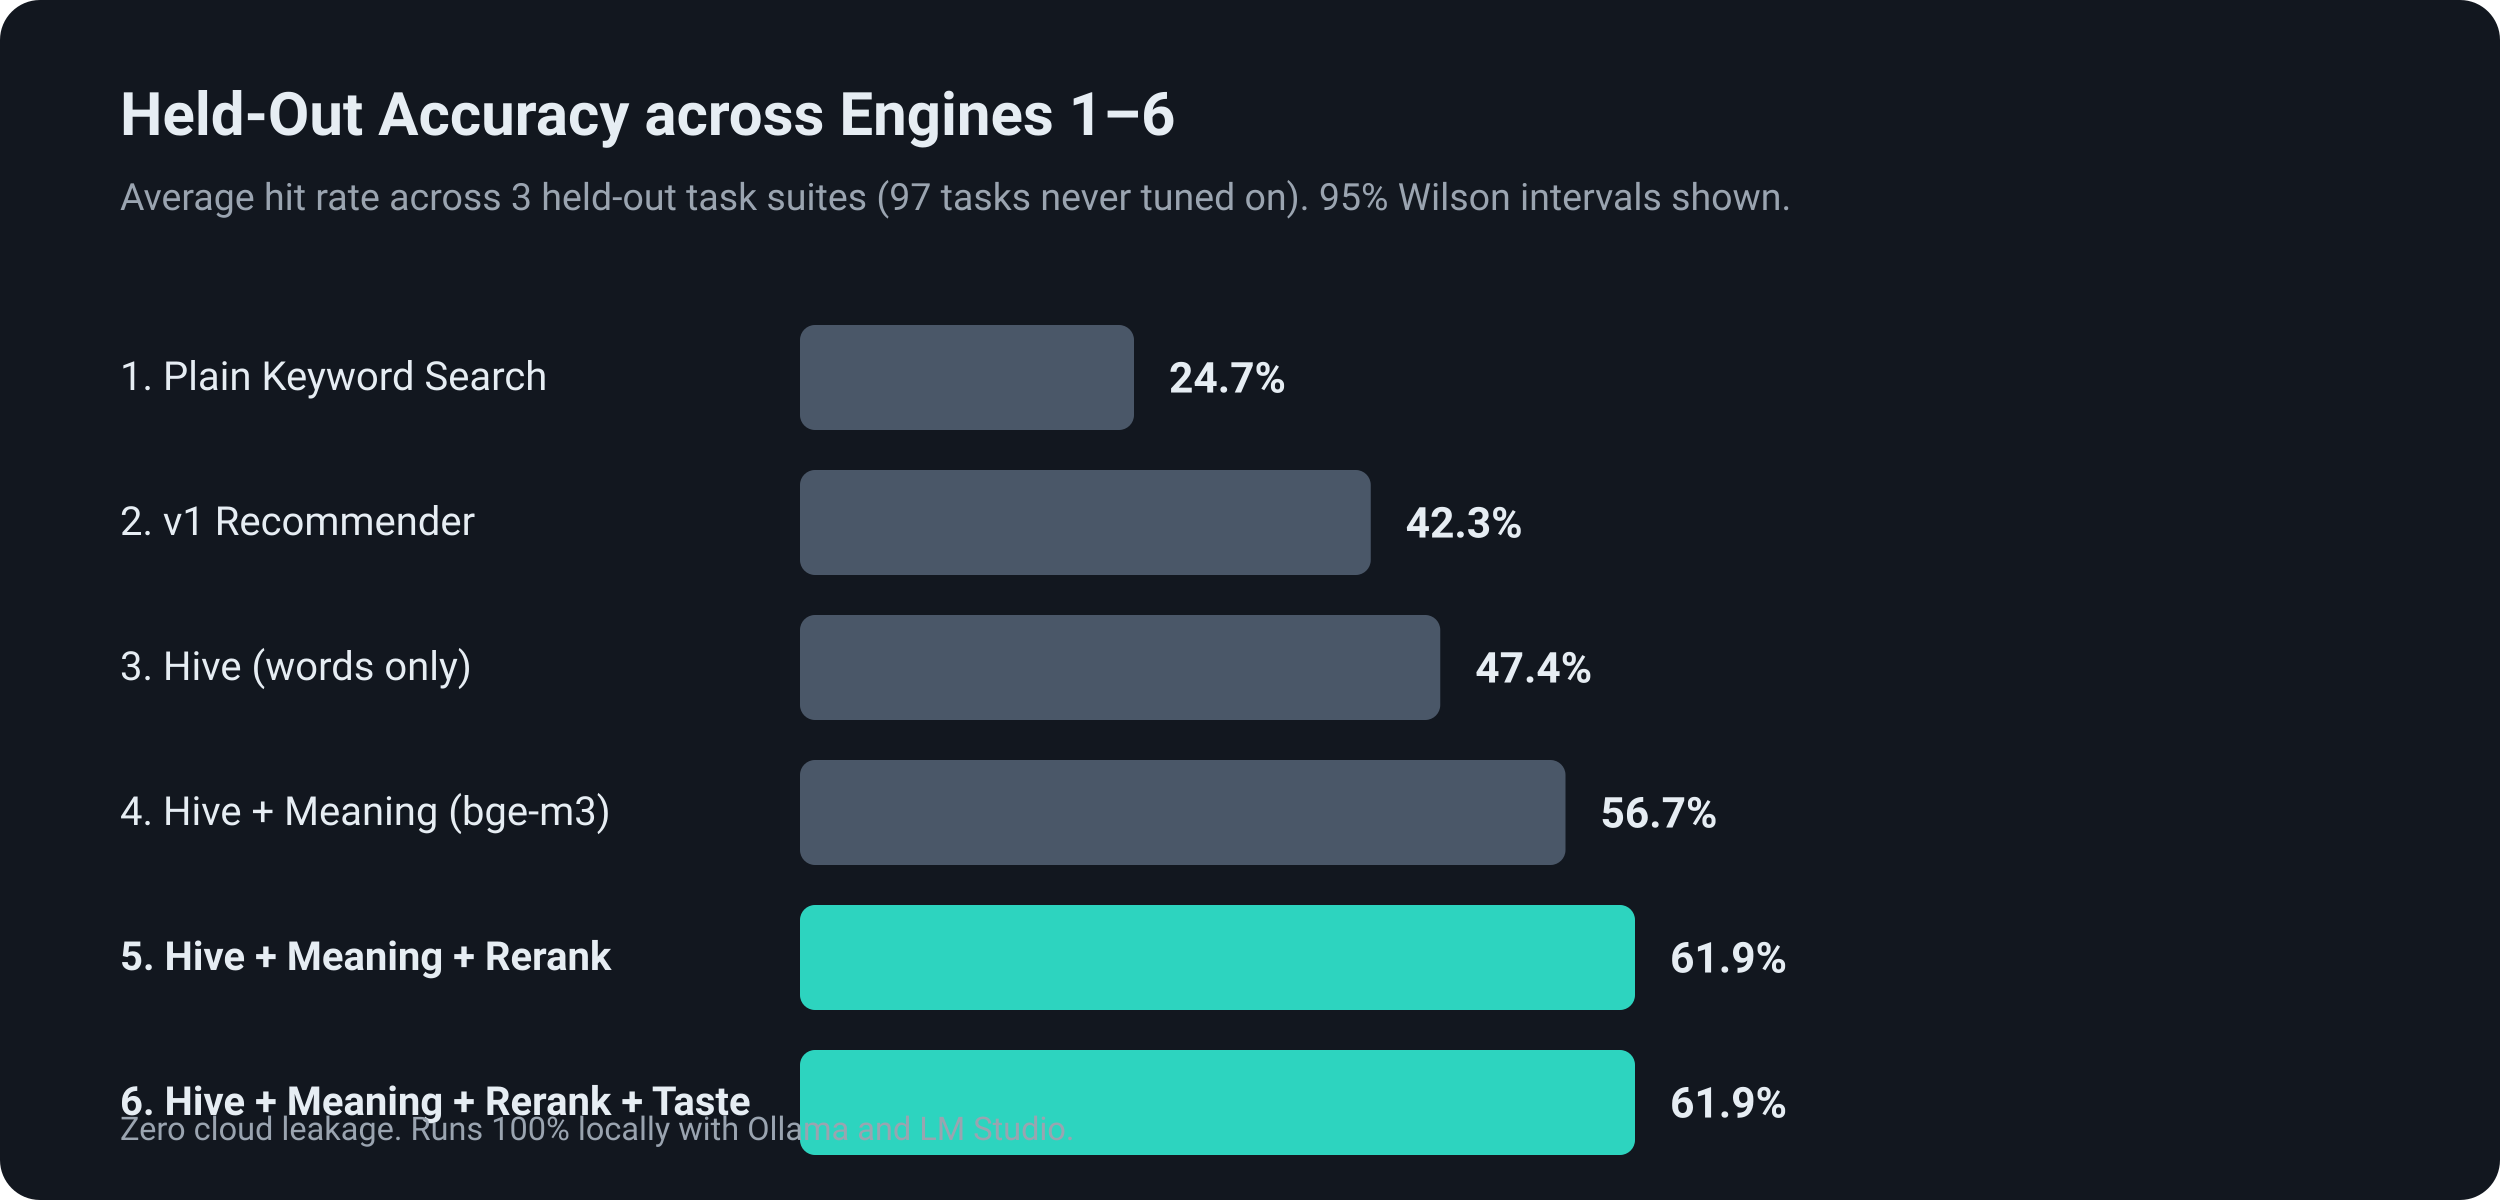
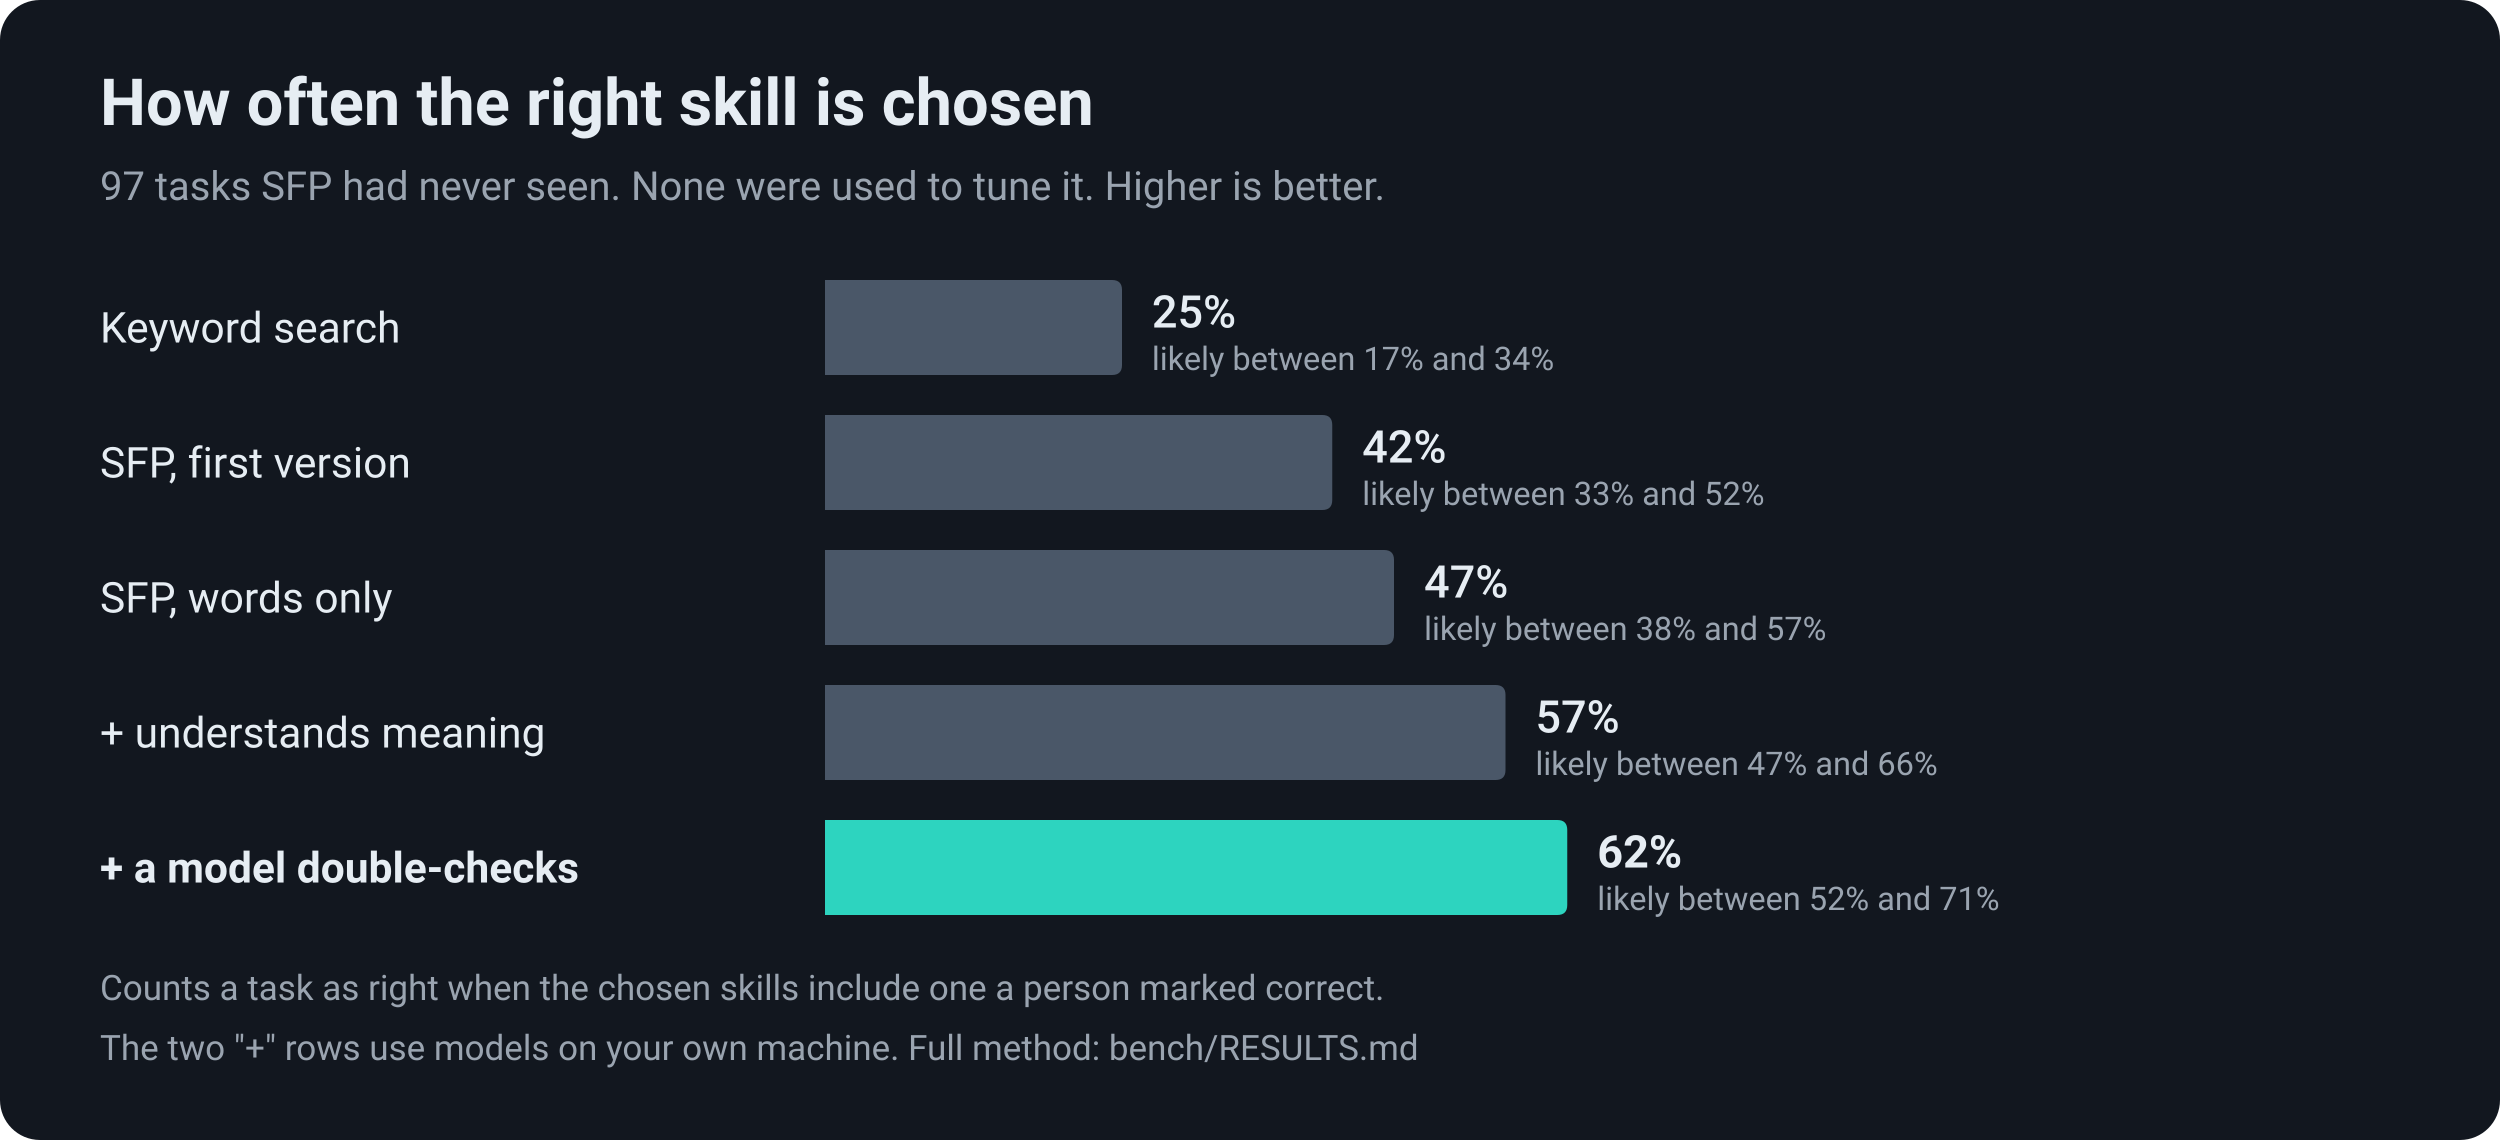
- <svg xmlns="http://www.w3.org/2000/svg" width="1000" height="480" viewBox="0 0 1000 480" role="img" aria-labelledby="t d">
-   <rect width="1000" height="480" rx="16" fill="#12171f" />
-   <text x="48" y="54" font-family="ui-sans-serif, system-ui, -apple-system, 'Segoe UI', Roboto, 'Helvetica Neue', Arial, sans-serif" font-size="24" font-weight="700" fill="#e6edf3">Held-Out Accuracy across Engines 1–6</text>
-   <text x="48" y="84" font-family="ui-sans-serif, system-ui, -apple-system, 'Segoe UI', Roboto, 'Helvetica Neue', Arial, sans-serif" font-size="15" fill="#9aa4b0">Average hit rate across 3 held-out task suites (97 tasks never tuned on). 95% Wilson intervals shown.</text>
-   <text x="48" y="156" font-family="ui-sans-serif, system-ui, -apple-system, 'Segoe UI', Roboto, 'Helvetica Neue', Arial, sans-serif" font-size="16" font-weight="400" fill="#e6edf3">1. Plain Keyword Search</text>
-   <rect x="320" y="130" width="133.6" height="42" rx="6" fill="#4a5768" />
-   <text x="467.599" y="157" font-family="ui-sans-serif, system-ui, -apple-system, 'Segoe UI', Roboto, 'Helvetica Neue', Arial, sans-serif" font-size="17" font-weight="700" fill="#e6edf3">24.7%</text>
-   <text x="48" y="214" font-family="ui-sans-serif, system-ui, -apple-system, 'Segoe UI', Roboto, 'Helvetica Neue', Arial, sans-serif" font-size="16" font-weight="400" fill="#e6edf3">2. v1 Recommender</text>
-   <rect x="320" y="188" width="228.3" height="42" rx="6" fill="#4a5768" />
-   <text x="562.26" y="215" font-family="ui-sans-serif, system-ui, -apple-system, 'Segoe UI', Roboto, 'Helvetica Neue', Arial, sans-serif" font-size="17" font-weight="700" fill="#e6edf3">42.3%</text>
-   <text x="48" y="272" font-family="ui-sans-serif, system-ui, -apple-system, 'Segoe UI', Roboto, 'Helvetica Neue', Arial, sans-serif" font-size="16" font-weight="400" fill="#e6edf3">3. Hive (words only)</text>
-   <rect x="320" y="246" width="256.1" height="42" rx="6" fill="#4a5768" />
-   <text x="590.092" y="273" font-family="ui-sans-serif, system-ui, -apple-system, 'Segoe UI', Roboto, 'Helvetica Neue', Arial, sans-serif" font-size="17" font-weight="700" fill="#e6edf3">47.4%</text>
-   <text x="48" y="330" font-family="ui-sans-serif, system-ui, -apple-system, 'Segoe UI', Roboto, 'Helvetica Neue', Arial, sans-serif" font-size="16" font-weight="400" fill="#e6edf3">4. Hive + Meaning (bge-m3)</text>
-   <rect x="320" y="304" width="306.2" height="42" rx="6" fill="#4a5768" />
-   <text x="640.187" y="331" font-family="ui-sans-serif, system-ui, -apple-system, 'Segoe UI', Roboto, 'Helvetica Neue', Arial, sans-serif" font-size="17" font-weight="700" fill="#e6edf3">56.7%</text>
-   <text x="48" y="388" font-family="ui-sans-serif, system-ui, -apple-system, 'Segoe UI', Roboto, 'Helvetica Neue', Arial, sans-serif" font-size="16" font-weight="600" fill="#e6edf3">5. Hive + Meaning + Rerank</text>
-   <rect x="320" y="362" width="334.0" height="42" rx="6" fill="#2dd4bf" />
-   <text x="668.025" y="389" font-family="ui-sans-serif, system-ui, -apple-system, 'Segoe UI', Roboto, 'Helvetica Neue', Arial, sans-serif" font-size="17" font-weight="700" fill="#e6edf3">61.9%</text>
-   <text x="48" y="446" font-family="ui-sans-serif, system-ui, -apple-system, 'Segoe UI', Roboto, 'Helvetica Neue', Arial, sans-serif" font-size="16" font-weight="600" fill="#e6edf3">6. Hive + Meaning + Rerank + Taste</text>
-   <rect x="320" y="420" width="334.0" height="42" rx="6" fill="#2dd4bf" />
-   <text x="668.025" y="447" font-family="ui-sans-serif, system-ui, -apple-system, 'Segoe UI', Roboto, 'Helvetica Neue', Arial, sans-serif" font-size="17" font-weight="700" fill="#e6edf3">61.9%</text>
-   <text x="48" y="456" font-family="ui-sans-serif, system-ui, -apple-system, 'Segoe UI', Roboto, 'Helvetica Neue', Arial, sans-serif" font-size="13" fill="#9aa4b0">Zero cloud leakage. Runs 100% locally with Ollama and LM Studio.</text>
+ <svg xmlns="http://www.w3.org/2000/svg" width="1000" height="456" viewBox="0 0 1000 456" role="img" aria-labelledby="t d">
+   <rect width="1000" height="456" rx="16" fill="#12171f" />
+   <text x="40" y="50" font-family="ui-sans-serif, system-ui, -apple-system, 'Segoe UI', Roboto, 'Helvetica Neue', Arial, sans-serif" font-size="26" font-weight="700" fill="#e6edf3" text-anchor="start">How often the right skill is chosen</text>
+   <text x="40" y="80" font-family="ui-sans-serif, system-ui, -apple-system, 'Segoe UI', Roboto, 'Helvetica Neue', Arial, sans-serif" font-size="16" font-weight="400" fill="#9aa4b0" text-anchor="start">97 tasks SFP had never seen. None were used to tune it. Higher is better.</text>
+   <text x="40" y="137.0" font-family="ui-sans-serif, system-ui, -apple-system, 'Segoe UI', Roboto, 'Helvetica Neue', Arial, sans-serif" font-size="17" font-weight="400" fill="#e6edf3" text-anchor="start">Keyword search</text>
+   <path d="M330.0 112.0 H444.8 Q448.8 112.0 448.8 116.0 V146.0 Q448.8 150.0 444.8 150.0 H330.0 Z" fill="#4a5768" />
+   <text x="460.754" y="131.0" font-family="ui-sans-serif, system-ui, -apple-system, 'Segoe UI', Roboto, 'Helvetica Neue', Arial, sans-serif" font-size="18" font-weight="500" fill="#e6edf3" text-anchor="start">25%</text>
+   <text x="460.754" y="148.0" font-family="ui-sans-serif, system-ui, -apple-system, 'Segoe UI', Roboto, 'Helvetica Neue', Arial, sans-serif" font-size="13" font-weight="400" fill="#9aa4b0" text-anchor="start">likely between 17% and 34%</text>
+   <text x="40" y="191.0" font-family="ui-sans-serif, system-ui, -apple-system, 'Segoe UI', Roboto, 'Helvetica Neue', Arial, sans-serif" font-size="17" font-weight="400" fill="#e6edf3" text-anchor="start">SFP, first version</text>
+   <path d="M330.0 166.0 H528.9 Q532.9 166.0 532.9 170.0 V200.0 Q532.9 204.0 528.9 204.0 H330.0 Z" fill="#4a5768" />
+   <text x="544.898" y="185.0" font-family="ui-sans-serif, system-ui, -apple-system, 'Segoe UI', Roboto, 'Helvetica Neue', Arial, sans-serif" font-size="18" font-weight="500" fill="#e6edf3" text-anchor="start">42%</text>
+   <text x="544.898" y="202.0" font-family="ui-sans-serif, system-ui, -apple-system, 'Segoe UI', Roboto, 'Helvetica Neue', Arial, sans-serif" font-size="13" font-weight="400" fill="#9aa4b0" text-anchor="start">likely between 33% and 52%</text>
+   <text x="40" y="245.0" font-family="ui-sans-serif, system-ui, -apple-system, 'Segoe UI', Roboto, 'Helvetica Neue', Arial, sans-serif" font-size="17" font-weight="400" fill="#e6edf3" text-anchor="start">SFP, words only</text>
+   <path d="M330.0 220.0 H553.6 Q557.6 220.0 557.6 224.0 V254.0 Q557.6 258.0 553.6 258.0 H330.0 Z" fill="#4a5768" />
+   <text x="569.637" y="239.0" font-family="ui-sans-serif, system-ui, -apple-system, 'Segoe UI', Roboto, 'Helvetica Neue', Arial, sans-serif" font-size="18" font-weight="500" fill="#e6edf3" text-anchor="start">47%</text>
+   <text x="569.637" y="256.0" font-family="ui-sans-serif, system-ui, -apple-system, 'Segoe UI', Roboto, 'Helvetica Neue', Arial, sans-serif" font-size="13" font-weight="400" fill="#9aa4b0" text-anchor="start">likely between 38% and 57%</text>
+   <text x="40" y="299.0" font-family="ui-sans-serif, system-ui, -apple-system, 'Segoe UI', Roboto, 'Helvetica Neue', Arial, sans-serif" font-size="17" font-weight="400" fill="#e6edf3" text-anchor="start">+ understands meaning</text>
+   <path d="M330.0 274.0 H598.2 Q602.2 274.0 602.2 278.0 V308.0 Q602.2 312.0 598.2 312.0 H330.0 Z" fill="#4a5768" />
+   <text x="614.166" y="293.0" font-family="ui-sans-serif, system-ui, -apple-system, 'Segoe UI', Roboto, 'Helvetica Neue', Arial, sans-serif" font-size="18" font-weight="500" fill="#e6edf3" text-anchor="start">57%</text>
+   <text x="614.166" y="310.0" font-family="ui-sans-serif, system-ui, -apple-system, 'Segoe UI', Roboto, 'Helvetica Neue', Arial, sans-serif" font-size="13" font-weight="400" fill="#9aa4b0" text-anchor="start">likely between 47% and 66%</text>
+   <text x="40" y="353.0" font-family="ui-sans-serif, system-ui, -apple-system, 'Segoe UI', Roboto, 'Helvetica Neue', Arial, sans-serif" font-size="17" font-weight="700" fill="#e6edf3" text-anchor="start">+ a model double-checks</text>
+   <path d="M330.0 328.0 H622.9 Q626.9 328.0 626.9 332.0 V362.0 Q626.9 366.0 622.9 366.0 H330.0 Z" fill="#2dd4bf" />
+   <text x="638.911" y="347.0" font-family="ui-sans-serif, system-ui, -apple-system, 'Segoe UI', Roboto, 'Helvetica Neue', Arial, sans-serif" font-size="18" font-weight="700" fill="#e6edf3" text-anchor="start">62%</text>
+   <text x="638.911" y="364.0" font-family="ui-sans-serif, system-ui, -apple-system, 'Segoe UI', Roboto, 'Helvetica Neue', Arial, sans-serif" font-size="13" font-weight="400" fill="#9aa4b0" text-anchor="start">likely between 52% and 71%</text>
+   <text x="40" y="400" font-family="ui-sans-serif, system-ui, -apple-system, 'Segoe UI', Roboto, 'Helvetica Neue', Arial, sans-serif" font-size="14" font-weight="400" fill="#9aa4b0" text-anchor="start">Counts a task as right when the chosen skills include one a person marked correct.</text>
+   <text x="40" y="424" font-family="ui-sans-serif, system-ui, -apple-system, 'Segoe UI', Roboto, 'Helvetica Neue', Arial, sans-serif" font-size="14" font-weight="400" fill="#9aa4b0" text-anchor="start">The two "+" rows use models on your own machine. Full method: bench/RESULTS.md</text>
</svg>
